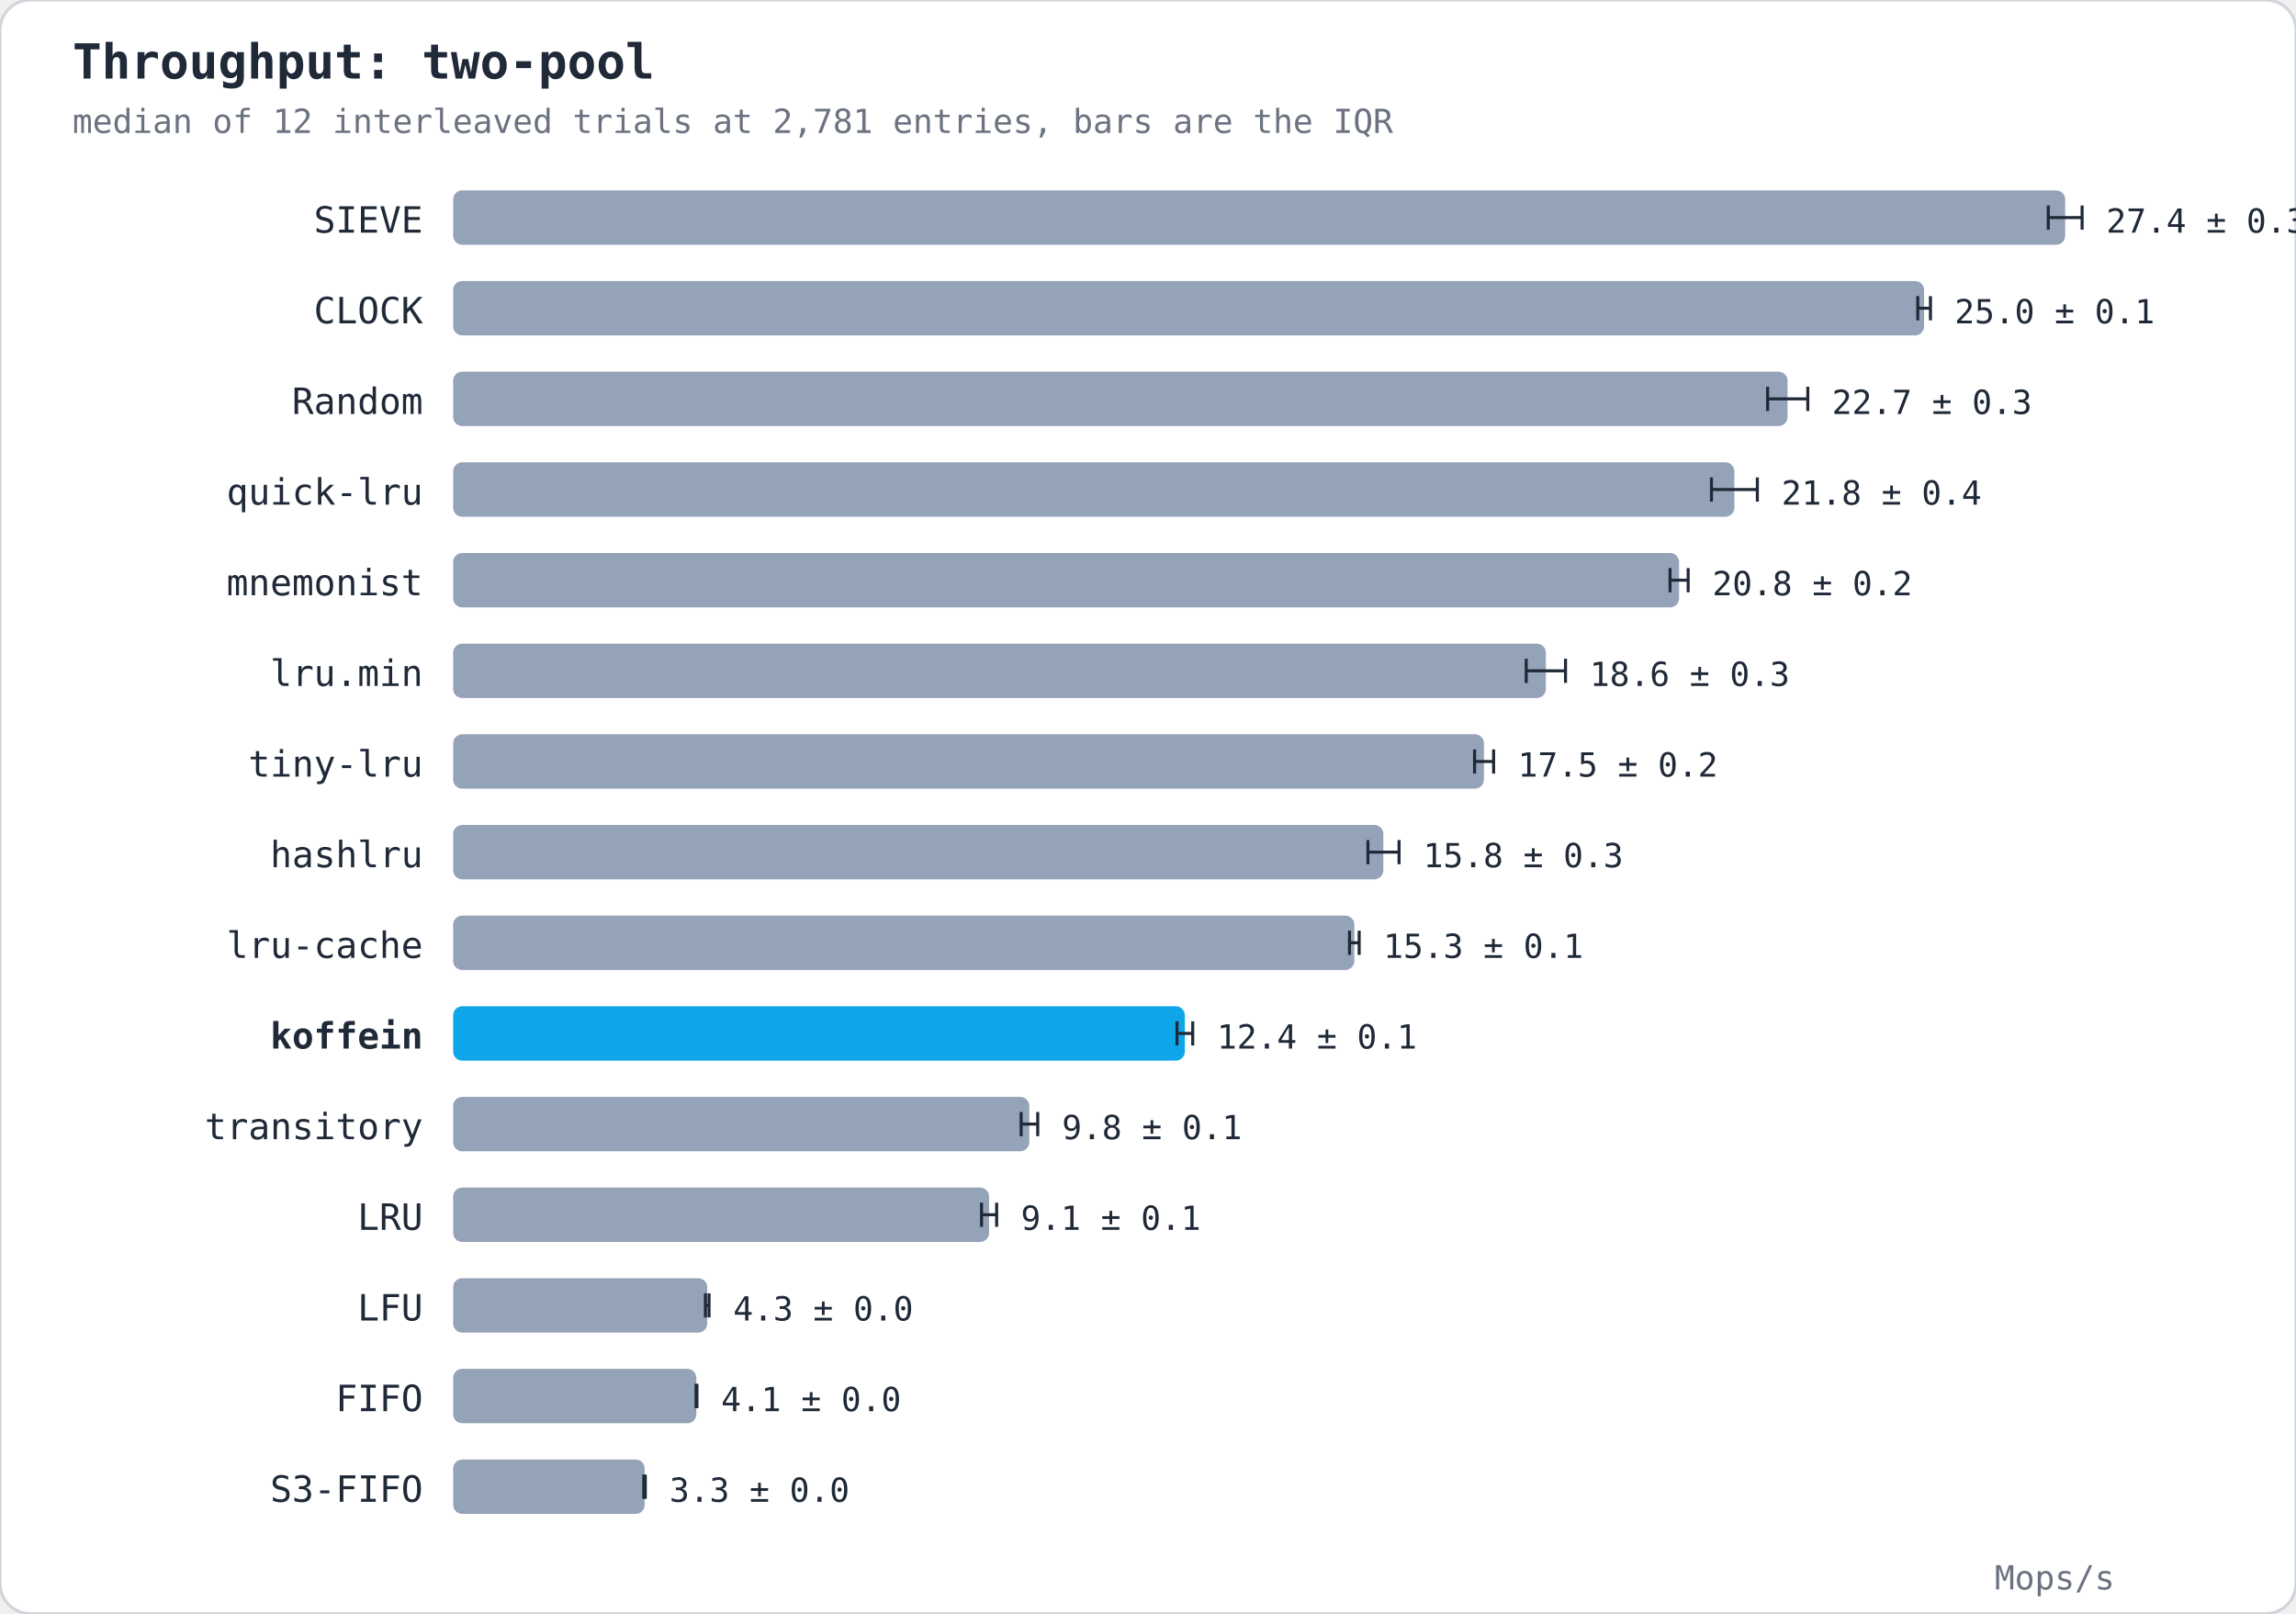
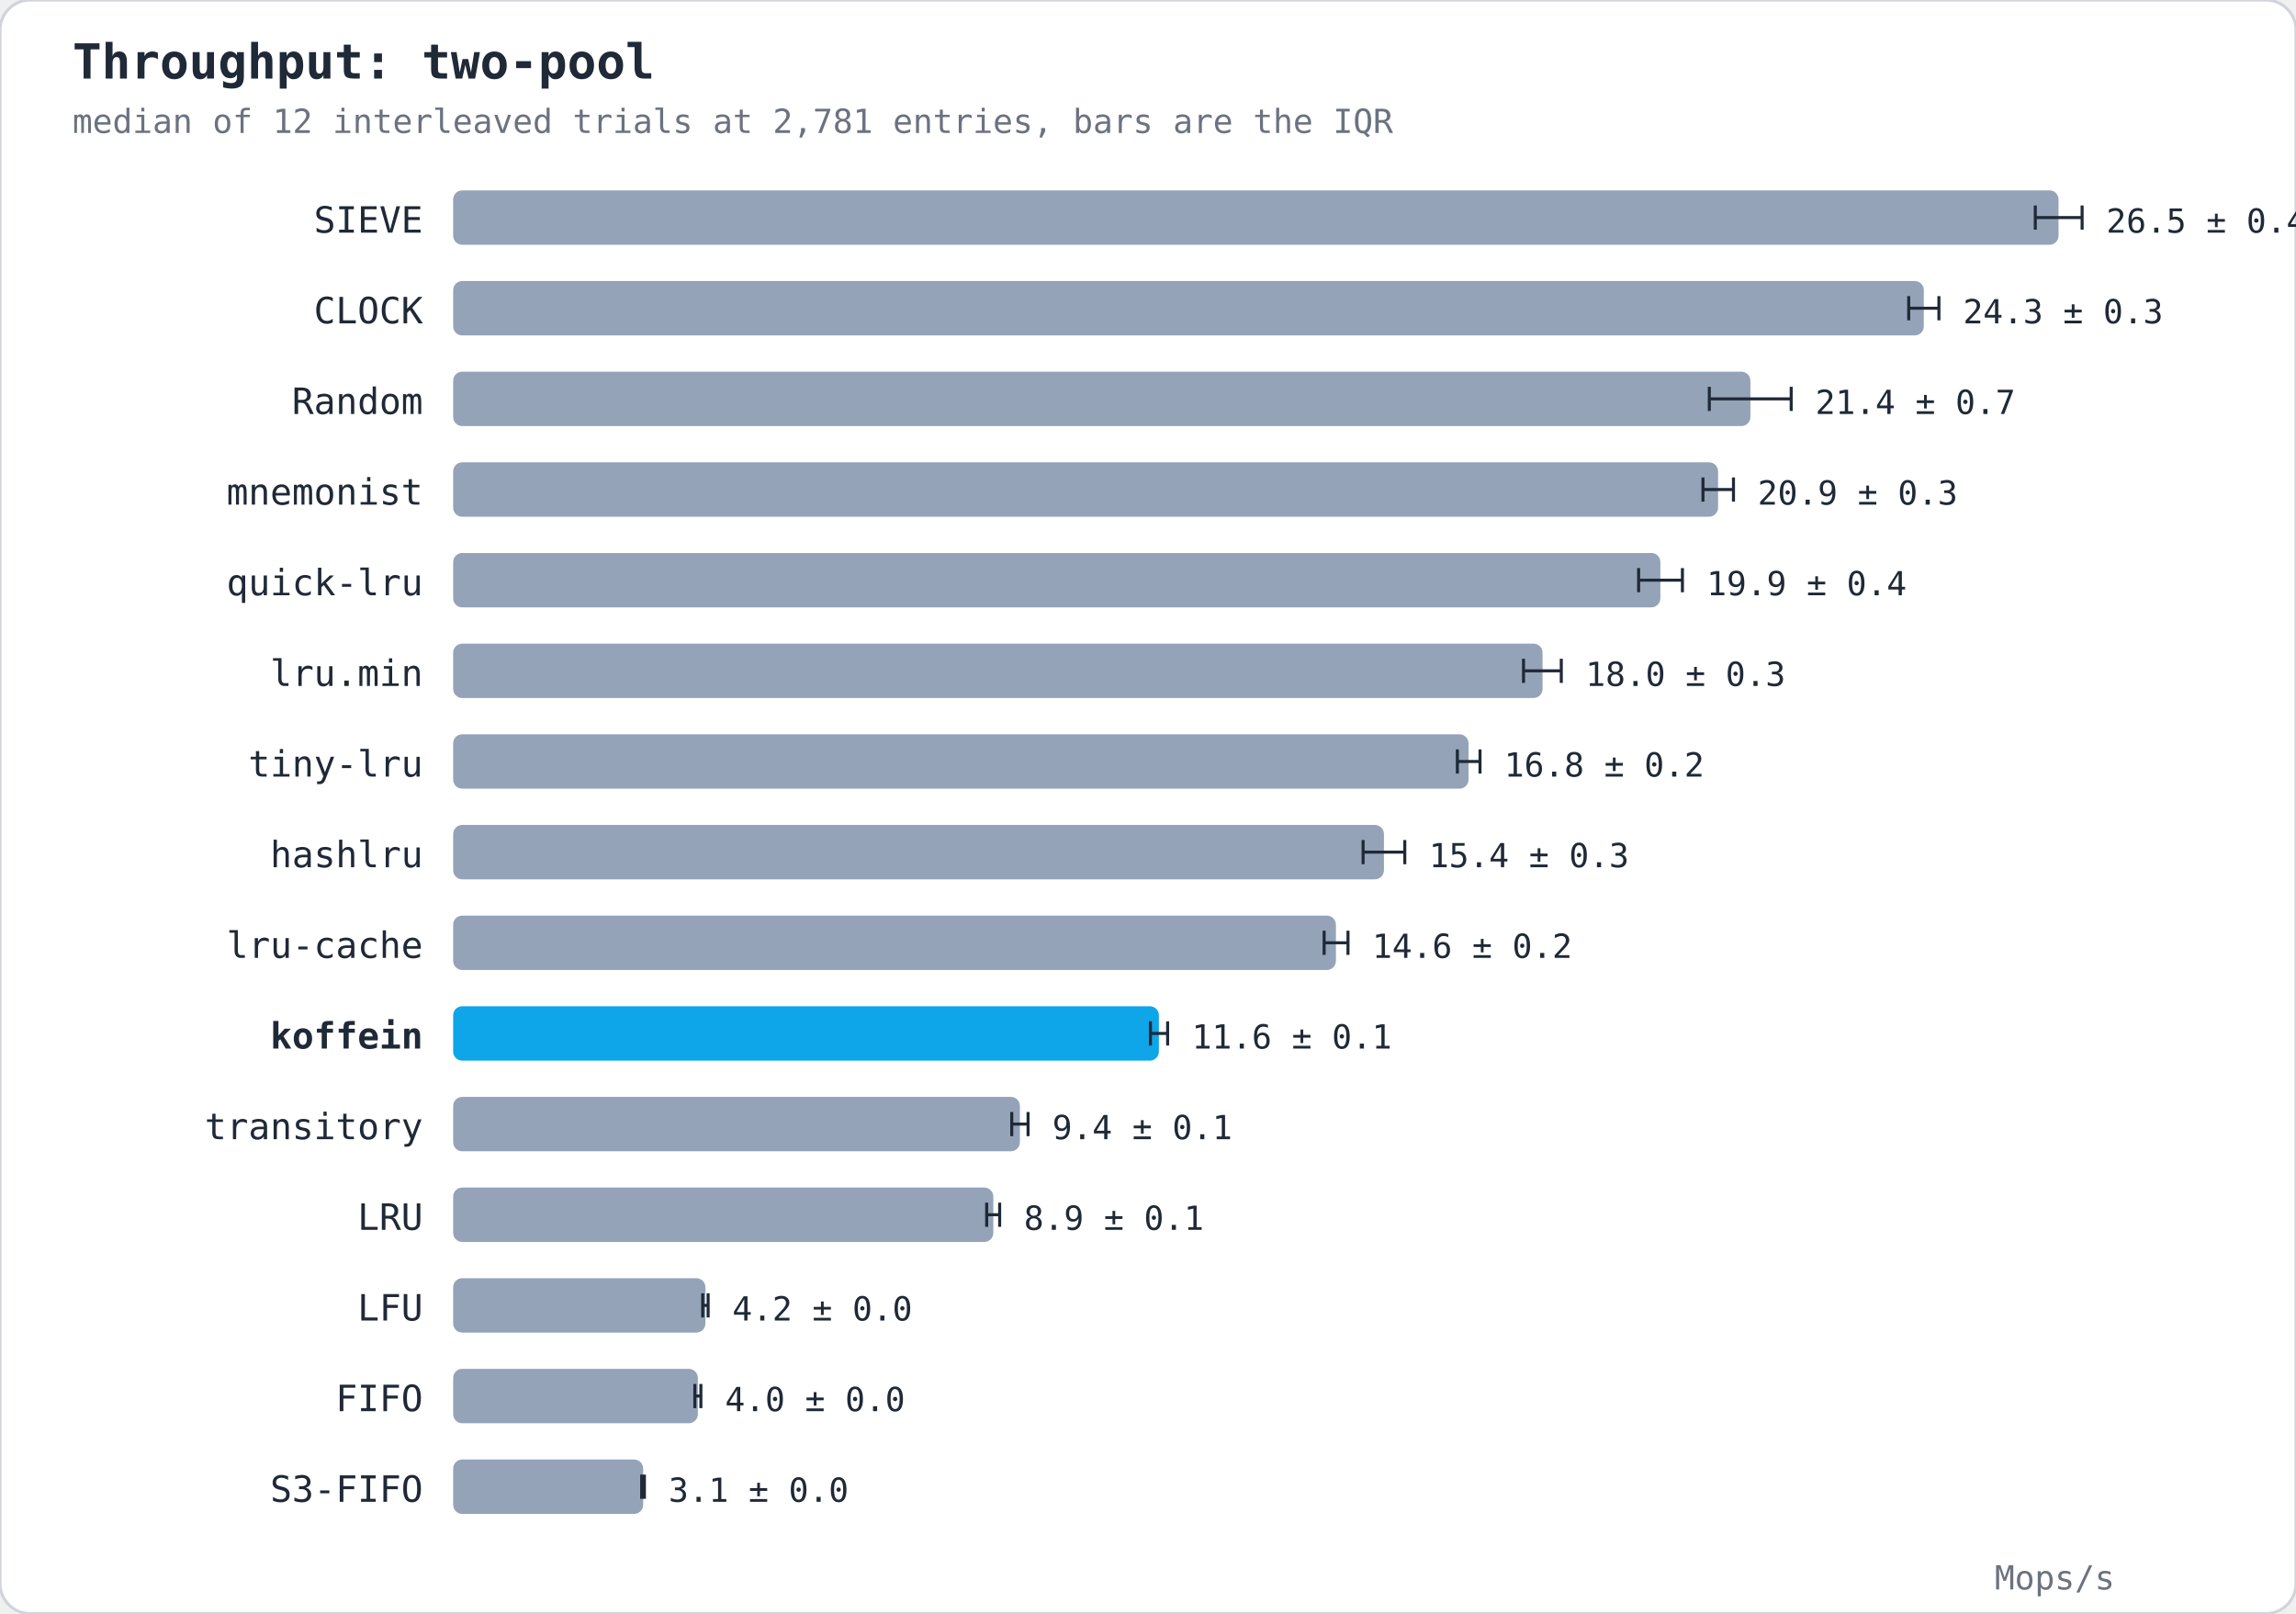
<svg xmlns="http://www.w3.org/2000/svg" viewBox="0 0 760 534" width="760" height="534" role="img">
  <rect x="0" y="0" width="760" height="534" rx="10" fill="#ffffff" stroke="#d1d5db" />
  <text x="24" y="26" font-family="ui-monospace,monospace" font-size="16" font-weight="700" fill="#1f2937">Throughput: two-pool</text>
  <text x="24" y="44" font-family="ui-monospace,monospace" font-size="11" fill="#6b7280">median of 12 interleaved trials at 2,781 entries, bars are the IQR</text>
  <text x="140" y="77" text-anchor="end" font-family="ui-monospace,monospace" font-size="12" font-weight="400" fill="#1f2937">SIEVE</text>
-   <rect x="150" y="63" width="533.6" height="18" rx="3" fill="#94a3b8" />
-   <line x1="678.0" y1="72" x2="689.2" y2="72" stroke="#1f2937" stroke-width="1" />
-   <line x1="678.0" y1="68" x2="678.0" y2="76" stroke="#1f2937" stroke-width="1" />
+   <rect x="150" y="63" width="531.4" height="18" rx="3" fill="#94a3b8" />
+   <line x1="673.7" y1="72" x2="689.2" y2="72" stroke="#1f2937" stroke-width="1" />
+   <line x1="673.7" y1="68" x2="673.7" y2="76" stroke="#1f2937" stroke-width="1" />
  <line x1="689.2" y1="68" x2="689.2" y2="76" stroke="#1f2937" stroke-width="1" />
-   <text x="697.2" y="77" font-family="ui-monospace,monospace" font-size="11" fill="#1f2937">27.4 ± 0.3</text>
+   <text x="697.2" y="77" font-family="ui-monospace,monospace" font-size="11" fill="#1f2937">26.5 ± 0.4</text>
  <text x="140" y="107" text-anchor="end" font-family="ui-monospace,monospace" font-size="12" font-weight="400" fill="#1f2937">CLOCK</text>
-   <rect x="150" y="93" width="486.9" height="18" rx="3" fill="#94a3b8" />
-   <line x1="634.8" y1="102" x2="639.0" y2="102" stroke="#1f2937" stroke-width="1" />
-   <line x1="634.8" y1="98" x2="634.8" y2="106" stroke="#1f2937" stroke-width="1" />
-   <line x1="639.0" y1="98" x2="639.0" y2="106" stroke="#1f2937" stroke-width="1" />
-   <text x="647.0" y="107" font-family="ui-monospace,monospace" font-size="11" fill="#1f2937">25.0 ± 0.1</text>
+   <rect x="150" y="93" width="486.8" height="18" rx="3" fill="#94a3b8" />
+   <line x1="631.8" y1="102" x2="641.8" y2="102" stroke="#1f2937" stroke-width="1" />
+   <line x1="631.8" y1="98" x2="631.8" y2="106" stroke="#1f2937" stroke-width="1" />
+   <line x1="641.8" y1="98" x2="641.8" y2="106" stroke="#1f2937" stroke-width="1" />
+   <text x="649.8" y="107" font-family="ui-monospace,monospace" font-size="11" fill="#1f2937">24.3 ± 0.3</text>
  <text x="140" y="137" text-anchor="end" font-family="ui-monospace,monospace" font-size="12" font-weight="400" fill="#1f2937">Random</text>
-   <rect x="150" y="123" width="441.7" height="18" rx="3" fill="#94a3b8" />
-   <line x1="585.1" y1="132" x2="598.4" y2="132" stroke="#1f2937" stroke-width="1" />
-   <line x1="585.1" y1="128" x2="585.1" y2="136" stroke="#1f2937" stroke-width="1" />
-   <line x1="598.4" y1="128" x2="598.4" y2="136" stroke="#1f2937" stroke-width="1" />
-   <text x="606.4" y="137" font-family="ui-monospace,monospace" font-size="11" fill="#1f2937">22.7 ± 0.3</text>
-   <text x="140" y="167" text-anchor="end" font-family="ui-monospace,monospace" font-size="12" font-weight="400" fill="#1f2937">quick-lru</text>
-   <rect x="150" y="153" width="424.1" height="18" rx="3" fill="#94a3b8" />
-   <line x1="566.5" y1="162" x2="581.7" y2="162" stroke="#1f2937" stroke-width="1" />
-   <line x1="566.5" y1="158" x2="566.5" y2="166" stroke="#1f2937" stroke-width="1" />
-   <line x1="581.7" y1="158" x2="581.7" y2="166" stroke="#1f2937" stroke-width="1" />
-   <text x="589.7" y="167" font-family="ui-monospace,monospace" font-size="11" fill="#1f2937">21.8 ± 0.4</text>
-   <text x="140" y="197" text-anchor="end" font-family="ui-monospace,monospace" font-size="12" font-weight="400" fill="#1f2937">mnemonist</text>
-   <rect x="150" y="183" width="405.8" height="18" rx="3" fill="#94a3b8" />
-   <line x1="552.8" y1="192" x2="558.8" y2="192" stroke="#1f2937" stroke-width="1" />
-   <line x1="552.8" y1="188" x2="552.8" y2="196" stroke="#1f2937" stroke-width="1" />
-   <line x1="558.8" y1="188" x2="558.8" y2="196" stroke="#1f2937" stroke-width="1" />
-   <text x="566.8" y="197" font-family="ui-monospace,monospace" font-size="11" fill="#1f2937">20.8 ± 0.2</text>
+   <rect x="150" y="123" width="429.4" height="18" rx="3" fill="#94a3b8" />
+   <line x1="565.8" y1="132" x2="592.9" y2="132" stroke="#1f2937" stroke-width="1" />
+   <line x1="565.8" y1="128" x2="565.8" y2="136" stroke="#1f2937" stroke-width="1" />
+   <line x1="592.9" y1="128" x2="592.9" y2="136" stroke="#1f2937" stroke-width="1" />
+   <text x="600.9" y="137" font-family="ui-monospace,monospace" font-size="11" fill="#1f2937">21.4 ± 0.7</text>
+   <text x="140" y="167" text-anchor="end" font-family="ui-monospace,monospace" font-size="12" font-weight="400" fill="#1f2937">mnemonist</text>
+   <rect x="150" y="153" width="418.7" height="18" rx="3" fill="#94a3b8" />
+   <line x1="563.7" y1="162" x2="573.8" y2="162" stroke="#1f2937" stroke-width="1" />
+   <line x1="563.7" y1="158" x2="563.7" y2="166" stroke="#1f2937" stroke-width="1" />
+   <line x1="573.8" y1="158" x2="573.8" y2="166" stroke="#1f2937" stroke-width="1" />
+   <text x="581.8" y="167" font-family="ui-monospace,monospace" font-size="11" fill="#1f2937">20.9 ± 0.3</text>
+   <text x="140" y="197" text-anchor="end" font-family="ui-monospace,monospace" font-size="12" font-weight="400" fill="#1f2937">quick-lru</text>
+   <rect x="150" y="183" width="399.6" height="18" rx="3" fill="#94a3b8" />
+   <line x1="542.4" y1="192" x2="556.9" y2="192" stroke="#1f2937" stroke-width="1" />
+   <line x1="542.4" y1="188" x2="542.4" y2="196" stroke="#1f2937" stroke-width="1" />
+   <line x1="556.9" y1="188" x2="556.9" y2="196" stroke="#1f2937" stroke-width="1" />
+   <text x="564.9" y="197" font-family="ui-monospace,monospace" font-size="11" fill="#1f2937">19.9 ± 0.4</text>
  <text x="140" y="227" text-anchor="end" font-family="ui-monospace,monospace" font-size="12" font-weight="400" fill="#1f2937">lru.min</text>
-   <rect x="150" y="213" width="361.7" height="18" rx="3" fill="#94a3b8" />
-   <line x1="505.2" y1="222" x2="518.2" y2="222" stroke="#1f2937" stroke-width="1" />
-   <line x1="505.2" y1="218" x2="505.2" y2="226" stroke="#1f2937" stroke-width="1" />
-   <line x1="518.2" y1="218" x2="518.2" y2="226" stroke="#1f2937" stroke-width="1" />
-   <text x="526.2" y="227" font-family="ui-monospace,monospace" font-size="11" fill="#1f2937">18.6 ± 0.3</text>
+   <rect x="150" y="213" width="360.6" height="18" rx="3" fill="#94a3b8" />
+   <line x1="504.3" y1="222" x2="516.8" y2="222" stroke="#1f2937" stroke-width="1" />
+   <line x1="504.3" y1="218" x2="504.3" y2="226" stroke="#1f2937" stroke-width="1" />
+   <line x1="516.8" y1="218" x2="516.8" y2="226" stroke="#1f2937" stroke-width="1" />
+   <text x="524.8" y="227" font-family="ui-monospace,monospace" font-size="11" fill="#1f2937">18.0 ± 0.3</text>
  <text x="140" y="257" text-anchor="end" font-family="ui-monospace,monospace" font-size="12" font-weight="400" fill="#1f2937">tiny-lru</text>
-   <rect x="150" y="243" width="341.2" height="18" rx="3" fill="#94a3b8" />
-   <line x1="488.1" y1="252" x2="494.4" y2="252" stroke="#1f2937" stroke-width="1" />
-   <line x1="488.1" y1="248" x2="488.1" y2="256" stroke="#1f2937" stroke-width="1" />
-   <line x1="494.4" y1="248" x2="494.4" y2="256" stroke="#1f2937" stroke-width="1" />
-   <text x="502.4" y="257" font-family="ui-monospace,monospace" font-size="11" fill="#1f2937">17.5 ± 0.2</text>
+   <rect x="150" y="243" width="336.1" height="18" rx="3" fill="#94a3b8" />
+   <line x1="482.4" y1="252" x2="489.9" y2="252" stroke="#1f2937" stroke-width="1" />
+   <line x1="482.4" y1="248" x2="482.4" y2="256" stroke="#1f2937" stroke-width="1" />
+   <line x1="489.9" y1="248" x2="489.9" y2="256" stroke="#1f2937" stroke-width="1" />
+   <text x="497.9" y="257" font-family="ui-monospace,monospace" font-size="11" fill="#1f2937">16.8 ± 0.2</text>
  <text x="140" y="287" text-anchor="end" font-family="ui-monospace,monospace" font-size="12" font-weight="400" fill="#1f2937">hashlru</text>
-   <rect x="150" y="273" width="307.9" height="18" rx="3" fill="#94a3b8" />
-   <line x1="452.8" y1="282" x2="463.1" y2="282" stroke="#1f2937" stroke-width="1" />
-   <line x1="452.8" y1="278" x2="452.8" y2="286" stroke="#1f2937" stroke-width="1" />
-   <line x1="463.1" y1="278" x2="463.1" y2="286" stroke="#1f2937" stroke-width="1" />
-   <text x="471.1" y="287" font-family="ui-monospace,monospace" font-size="11" fill="#1f2937">15.8 ± 0.3</text>
+   <rect x="150" y="273" width="308.1" height="18" rx="3" fill="#94a3b8" />
+   <line x1="451.2" y1="282" x2="465.0" y2="282" stroke="#1f2937" stroke-width="1" />
+   <line x1="451.2" y1="278" x2="451.2" y2="286" stroke="#1f2937" stroke-width="1" />
+   <line x1="465.0" y1="278" x2="465.0" y2="286" stroke="#1f2937" stroke-width="1" />
+   <text x="473.0" y="287" font-family="ui-monospace,monospace" font-size="11" fill="#1f2937">15.4 ± 0.3</text>
  <text x="140" y="317" text-anchor="end" font-family="ui-monospace,monospace" font-size="12" font-weight="400" fill="#1f2937">lru-cache</text>
-   <rect x="150" y="303" width="298.3" height="18" rx="3" fill="#94a3b8" />
-   <line x1="446.7" y1="312" x2="449.9" y2="312" stroke="#1f2937" stroke-width="1" />
-   <line x1="446.7" y1="308" x2="446.7" y2="316" stroke="#1f2937" stroke-width="1" />
-   <line x1="449.9" y1="308" x2="449.9" y2="316" stroke="#1f2937" stroke-width="1" />
-   <text x="457.9" y="317" font-family="ui-monospace,monospace" font-size="11" fill="#1f2937">15.3 ± 0.1</text>
+   <rect x="150" y="303" width="292.2" height="18" rx="3" fill="#94a3b8" />
+   <line x1="438.3" y1="312" x2="446.2" y2="312" stroke="#1f2937" stroke-width="1" />
+   <line x1="438.3" y1="308" x2="438.3" y2="316" stroke="#1f2937" stroke-width="1" />
+   <line x1="446.2" y1="308" x2="446.2" y2="316" stroke="#1f2937" stroke-width="1" />
+   <text x="454.2" y="317" font-family="ui-monospace,monospace" font-size="11" fill="#1f2937">14.6 ± 0.2</text>
  <text x="140" y="347" text-anchor="end" font-family="ui-monospace,monospace" font-size="12" font-weight="700" fill="#1f2937">koffein</text>
-   <rect x="150" y="333" width="242.2" height="18" rx="3" fill="#0ea5e9" />
-   <line x1="389.6" y1="342" x2="394.8" y2="342" stroke="#1f2937" stroke-width="1" />
-   <line x1="389.6" y1="338" x2="389.6" y2="346" stroke="#1f2937" stroke-width="1" />
-   <line x1="394.8" y1="338" x2="394.8" y2="346" stroke="#1f2937" stroke-width="1" />
-   <text x="402.8" y="347" font-family="ui-monospace,monospace" font-size="11" fill="#1f2937">12.4 ± 0.1</text>
+   <rect x="150" y="333" width="233.6" height="18" rx="3" fill="#0ea5e9" />
+   <line x1="380.8" y1="342" x2="386.5" y2="342" stroke="#1f2937" stroke-width="1" />
+   <line x1="380.8" y1="338" x2="380.8" y2="346" stroke="#1f2937" stroke-width="1" />
+   <line x1="386.5" y1="338" x2="386.5" y2="346" stroke="#1f2937" stroke-width="1" />
+   <text x="394.5" y="347" font-family="ui-monospace,monospace" font-size="11" fill="#1f2937">11.6 ± 0.1</text>
  <text x="140" y="377" text-anchor="end" font-family="ui-monospace,monospace" font-size="12" font-weight="400" fill="#1f2937">transitory</text>
-   <rect x="150" y="363" width="190.7" height="18" rx="3" fill="#94a3b8" />
-   <line x1="338.0" y1="372" x2="343.5" y2="372" stroke="#1f2937" stroke-width="1" />
-   <line x1="338.0" y1="368" x2="338.0" y2="376" stroke="#1f2937" stroke-width="1" />
-   <line x1="343.5" y1="368" x2="343.5" y2="376" stroke="#1f2937" stroke-width="1" />
-   <text x="351.5" y="377" font-family="ui-monospace,monospace" font-size="11" fill="#1f2937">9.8 ± 0.1</text>
+   <rect x="150" y="363" width="187.6" height="18" rx="3" fill="#94a3b8" />
+   <line x1="334.9" y1="372" x2="340.3" y2="372" stroke="#1f2937" stroke-width="1" />
+   <line x1="334.9" y1="368" x2="334.9" y2="376" stroke="#1f2937" stroke-width="1" />
+   <line x1="340.3" y1="368" x2="340.3" y2="376" stroke="#1f2937" stroke-width="1" />
+   <text x="348.3" y="377" font-family="ui-monospace,monospace" font-size="11" fill="#1f2937">9.4 ± 0.1</text>
  <text x="140" y="407" text-anchor="end" font-family="ui-monospace,monospace" font-size="12" font-weight="400" fill="#1f2937">LRU</text>
-   <rect x="150" y="393" width="177.4" height="18" rx="3" fill="#94a3b8" />
-   <line x1="324.9" y1="402" x2="329.9" y2="402" stroke="#1f2937" stroke-width="1" />
-   <line x1="324.9" y1="398" x2="324.9" y2="406" stroke="#1f2937" stroke-width="1" />
-   <line x1="329.9" y1="398" x2="329.9" y2="406" stroke="#1f2937" stroke-width="1" />
-   <text x="337.9" y="407" font-family="ui-monospace,monospace" font-size="11" fill="#1f2937">9.1 ± 0.1</text>
+   <rect x="150" y="393" width="178.8" height="18" rx="3" fill="#94a3b8" />
+   <line x1="326.6" y1="402" x2="330.9" y2="402" stroke="#1f2937" stroke-width="1" />
+   <line x1="326.6" y1="398" x2="326.6" y2="406" stroke="#1f2937" stroke-width="1" />
+   <line x1="330.9" y1="398" x2="330.9" y2="406" stroke="#1f2937" stroke-width="1" />
+   <text x="338.9" y="407" font-family="ui-monospace,monospace" font-size="11" fill="#1f2937">8.9 ± 0.1</text>
  <text x="140" y="437" text-anchor="end" font-family="ui-monospace,monospace" font-size="12" font-weight="400" fill="#1f2937">LFU</text>
-   <rect x="150" y="423" width="84.1" height="18" rx="3" fill="#94a3b8" />
-   <line x1="233.5" y1="432" x2="234.7" y2="432" stroke="#1f2937" stroke-width="1" />
-   <line x1="233.5" y1="428" x2="233.5" y2="436" stroke="#1f2937" stroke-width="1" />
-   <line x1="234.7" y1="428" x2="234.7" y2="436" stroke="#1f2937" stroke-width="1" />
-   <text x="242.7" y="437" font-family="ui-monospace,monospace" font-size="11" fill="#1f2937">4.3 ± 0.0</text>
+   <rect x="150" y="423" width="83.5" height="18" rx="3" fill="#94a3b8" />
+   <line x1="232.6" y1="432" x2="234.4" y2="432" stroke="#1f2937" stroke-width="1" />
+   <line x1="232.6" y1="428" x2="232.6" y2="436" stroke="#1f2937" stroke-width="1" />
+   <line x1="234.4" y1="428" x2="234.4" y2="436" stroke="#1f2937" stroke-width="1" />
+   <text x="242.4" y="437" font-family="ui-monospace,monospace" font-size="11" fill="#1f2937">4.2 ± 0.0</text>
  <text x="140" y="467" text-anchor="end" font-family="ui-monospace,monospace" font-size="12" font-weight="400" fill="#1f2937">FIFO</text>
-   <rect x="150" y="453" width="80.5" height="18" rx="3" fill="#94a3b8" />
-   <line x1="230.4" y1="462" x2="230.7" y2="462" stroke="#1f2937" stroke-width="1" />
-   <line x1="230.4" y1="458" x2="230.4" y2="466" stroke="#1f2937" stroke-width="1" />
-   <line x1="230.7" y1="458" x2="230.7" y2="466" stroke="#1f2937" stroke-width="1" />
-   <text x="238.7" y="467" font-family="ui-monospace,monospace" font-size="11" fill="#1f2937">4.1 ± 0.0</text>
+   <rect x="150" y="453" width="81.0" height="18" rx="3" fill="#94a3b8" />
+   <line x1="230.0" y1="462" x2="232.0" y2="462" stroke="#1f2937" stroke-width="1" />
+   <line x1="230.0" y1="458" x2="230.0" y2="466" stroke="#1f2937" stroke-width="1" />
+   <line x1="232.0" y1="458" x2="232.0" y2="466" stroke="#1f2937" stroke-width="1" />
+   <text x="240.0" y="467" font-family="ui-monospace,monospace" font-size="11" fill="#1f2937">4.0 ± 0.0</text>
  <text x="140" y="497" text-anchor="end" font-family="ui-monospace,monospace" font-size="12" font-weight="400" fill="#1f2937">S3-FIFO</text>
-   <rect x="150" y="483" width="63.4" height="18" rx="3" fill="#94a3b8" />
-   <line x1="213.1" y1="492" x2="213.6" y2="492" stroke="#1f2937" stroke-width="1" />
-   <line x1="213.1" y1="488" x2="213.1" y2="496" stroke="#1f2937" stroke-width="1" />
-   <line x1="213.6" y1="488" x2="213.6" y2="496" stroke="#1f2937" stroke-width="1" />
-   <text x="221.6" y="497" font-family="ui-monospace,monospace" font-size="11" fill="#1f2937">3.3 ± 0.0</text>
+   <rect x="150" y="483" width="62.9" height="18" rx="3" fill="#94a3b8" />
+   <line x1="212.4" y1="492" x2="213.3" y2="492" stroke="#1f2937" stroke-width="1" />
+   <line x1="212.4" y1="488" x2="212.4" y2="496" stroke="#1f2937" stroke-width="1" />
+   <line x1="213.3" y1="488" x2="213.3" y2="496" stroke="#1f2937" stroke-width="1" />
+   <text x="221.3" y="497" font-family="ui-monospace,monospace" font-size="11" fill="#1f2937">3.1 ± 0.0</text>
  <text x="700" y="526" text-anchor="end" font-family="ui-monospace,monospace" font-size="11" fill="#6b7280">Mops/s</text>
</svg>
